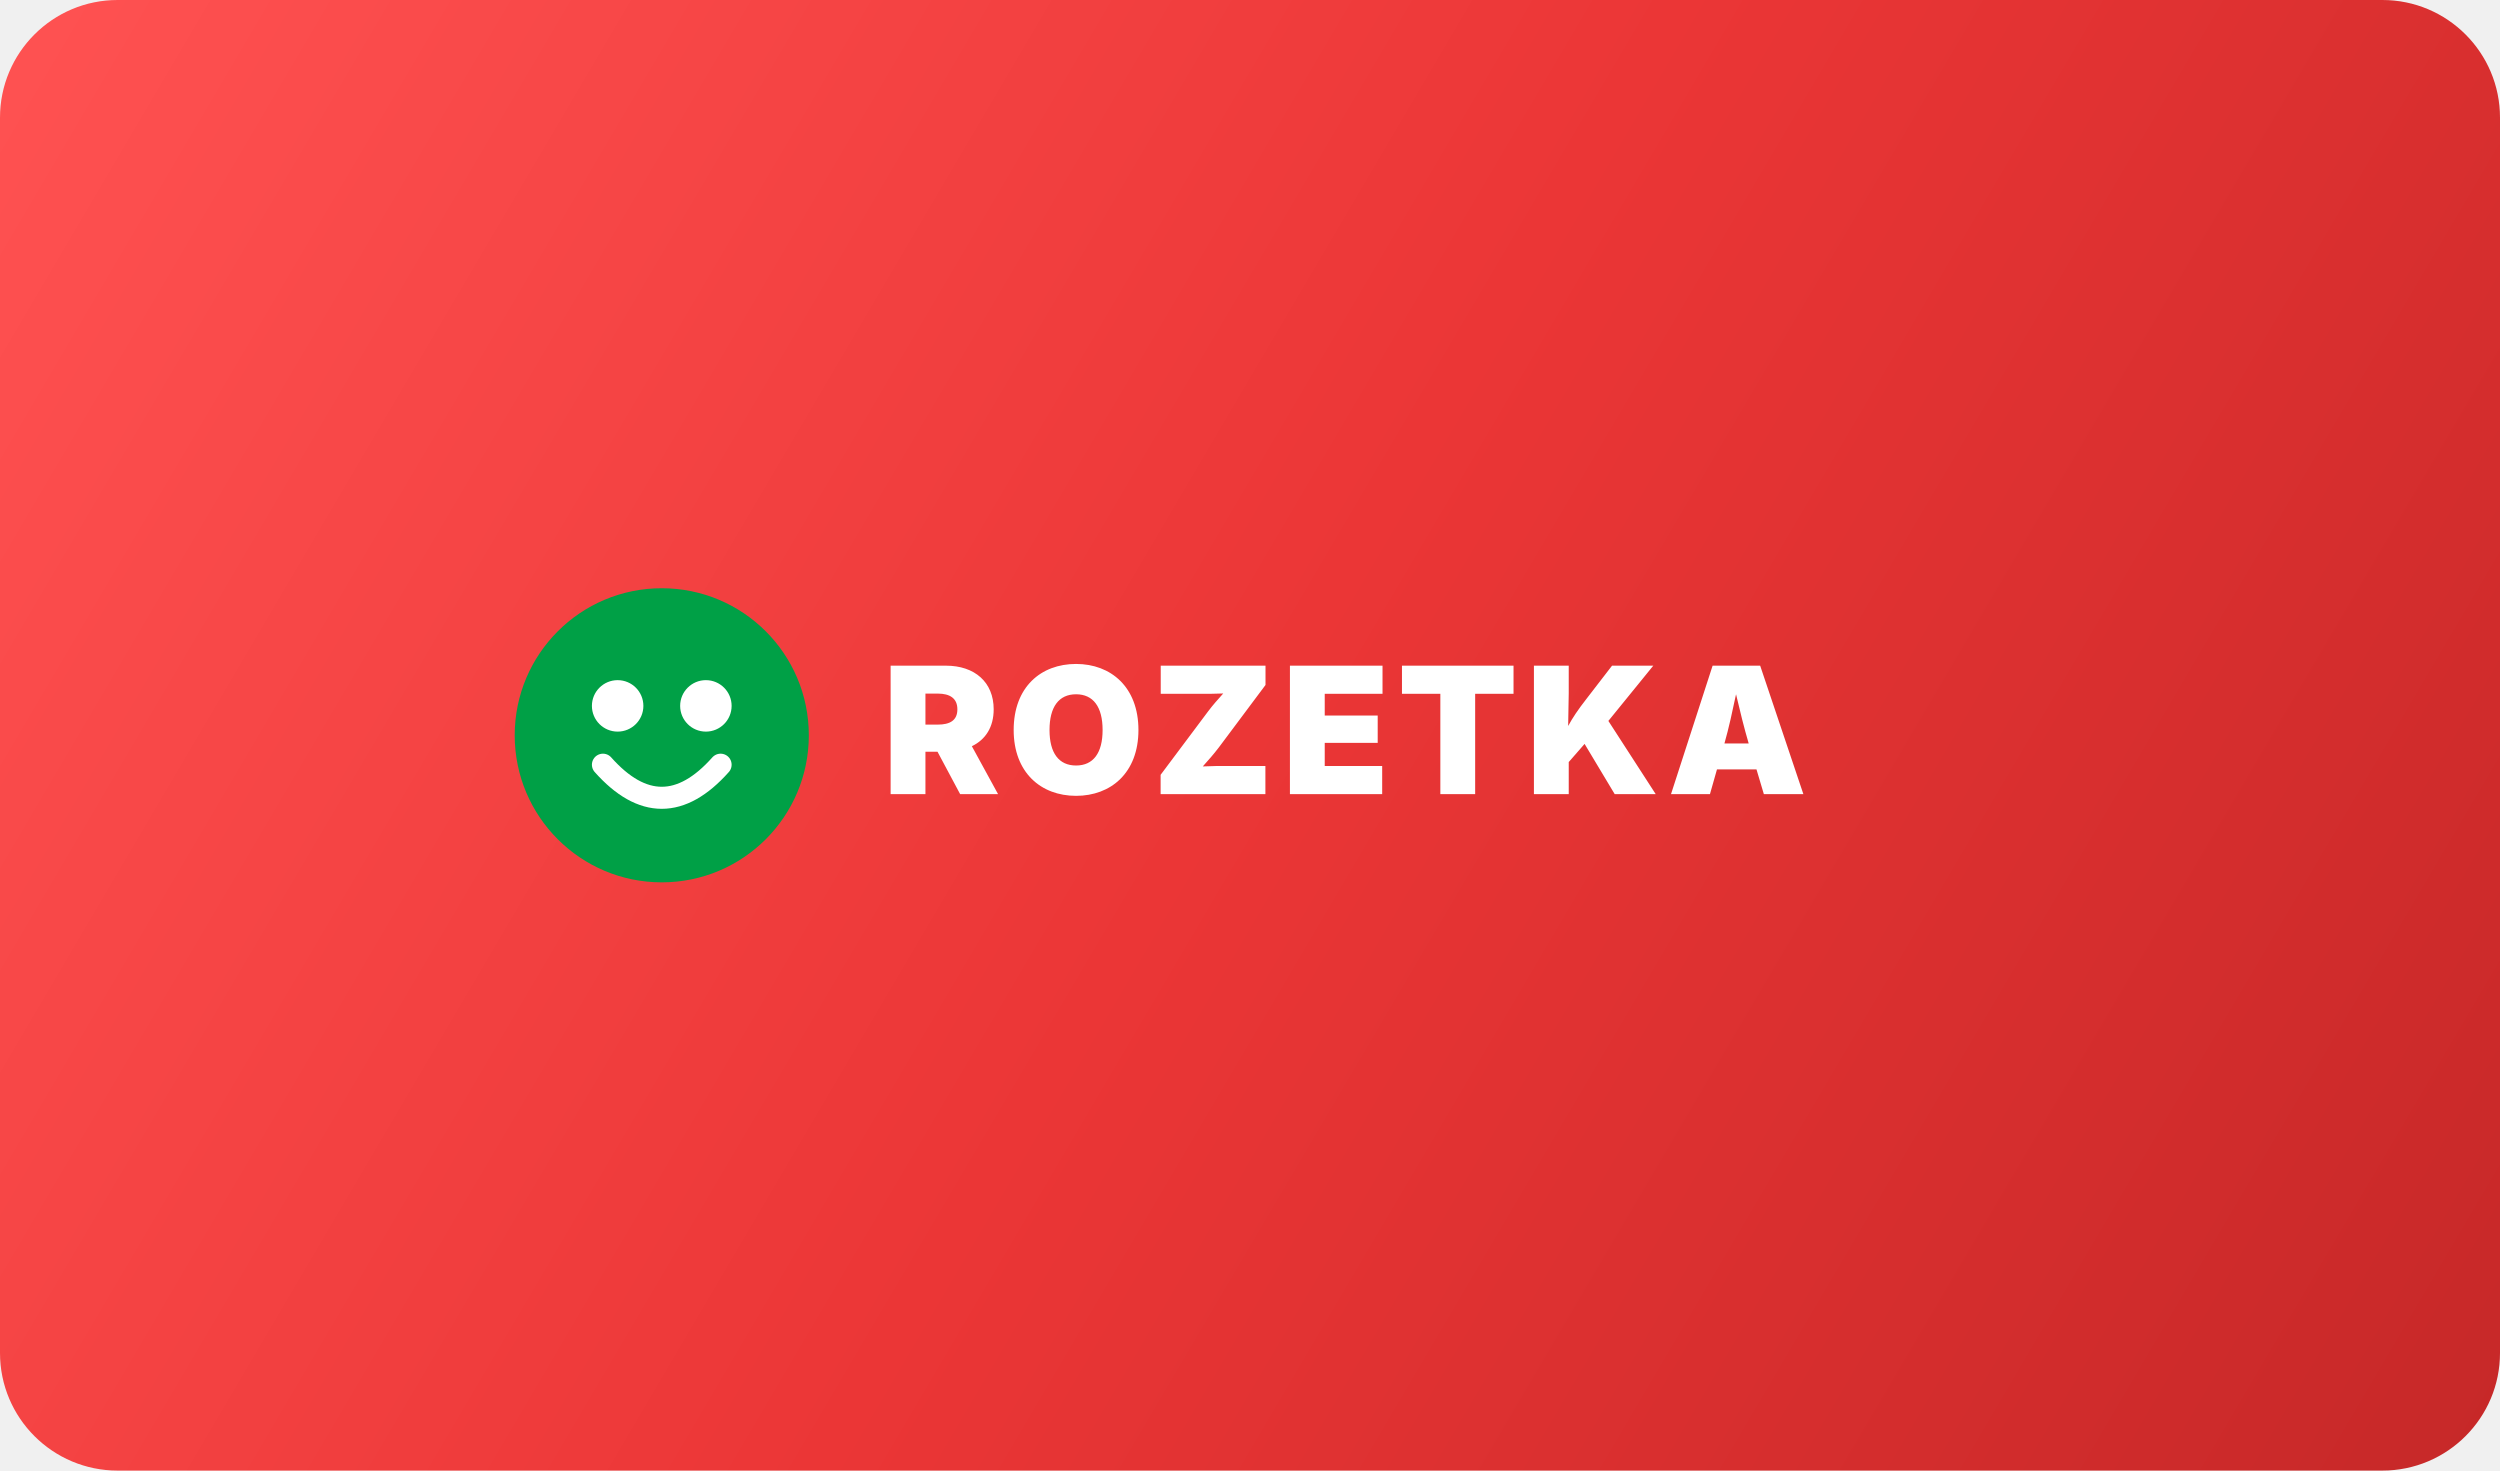
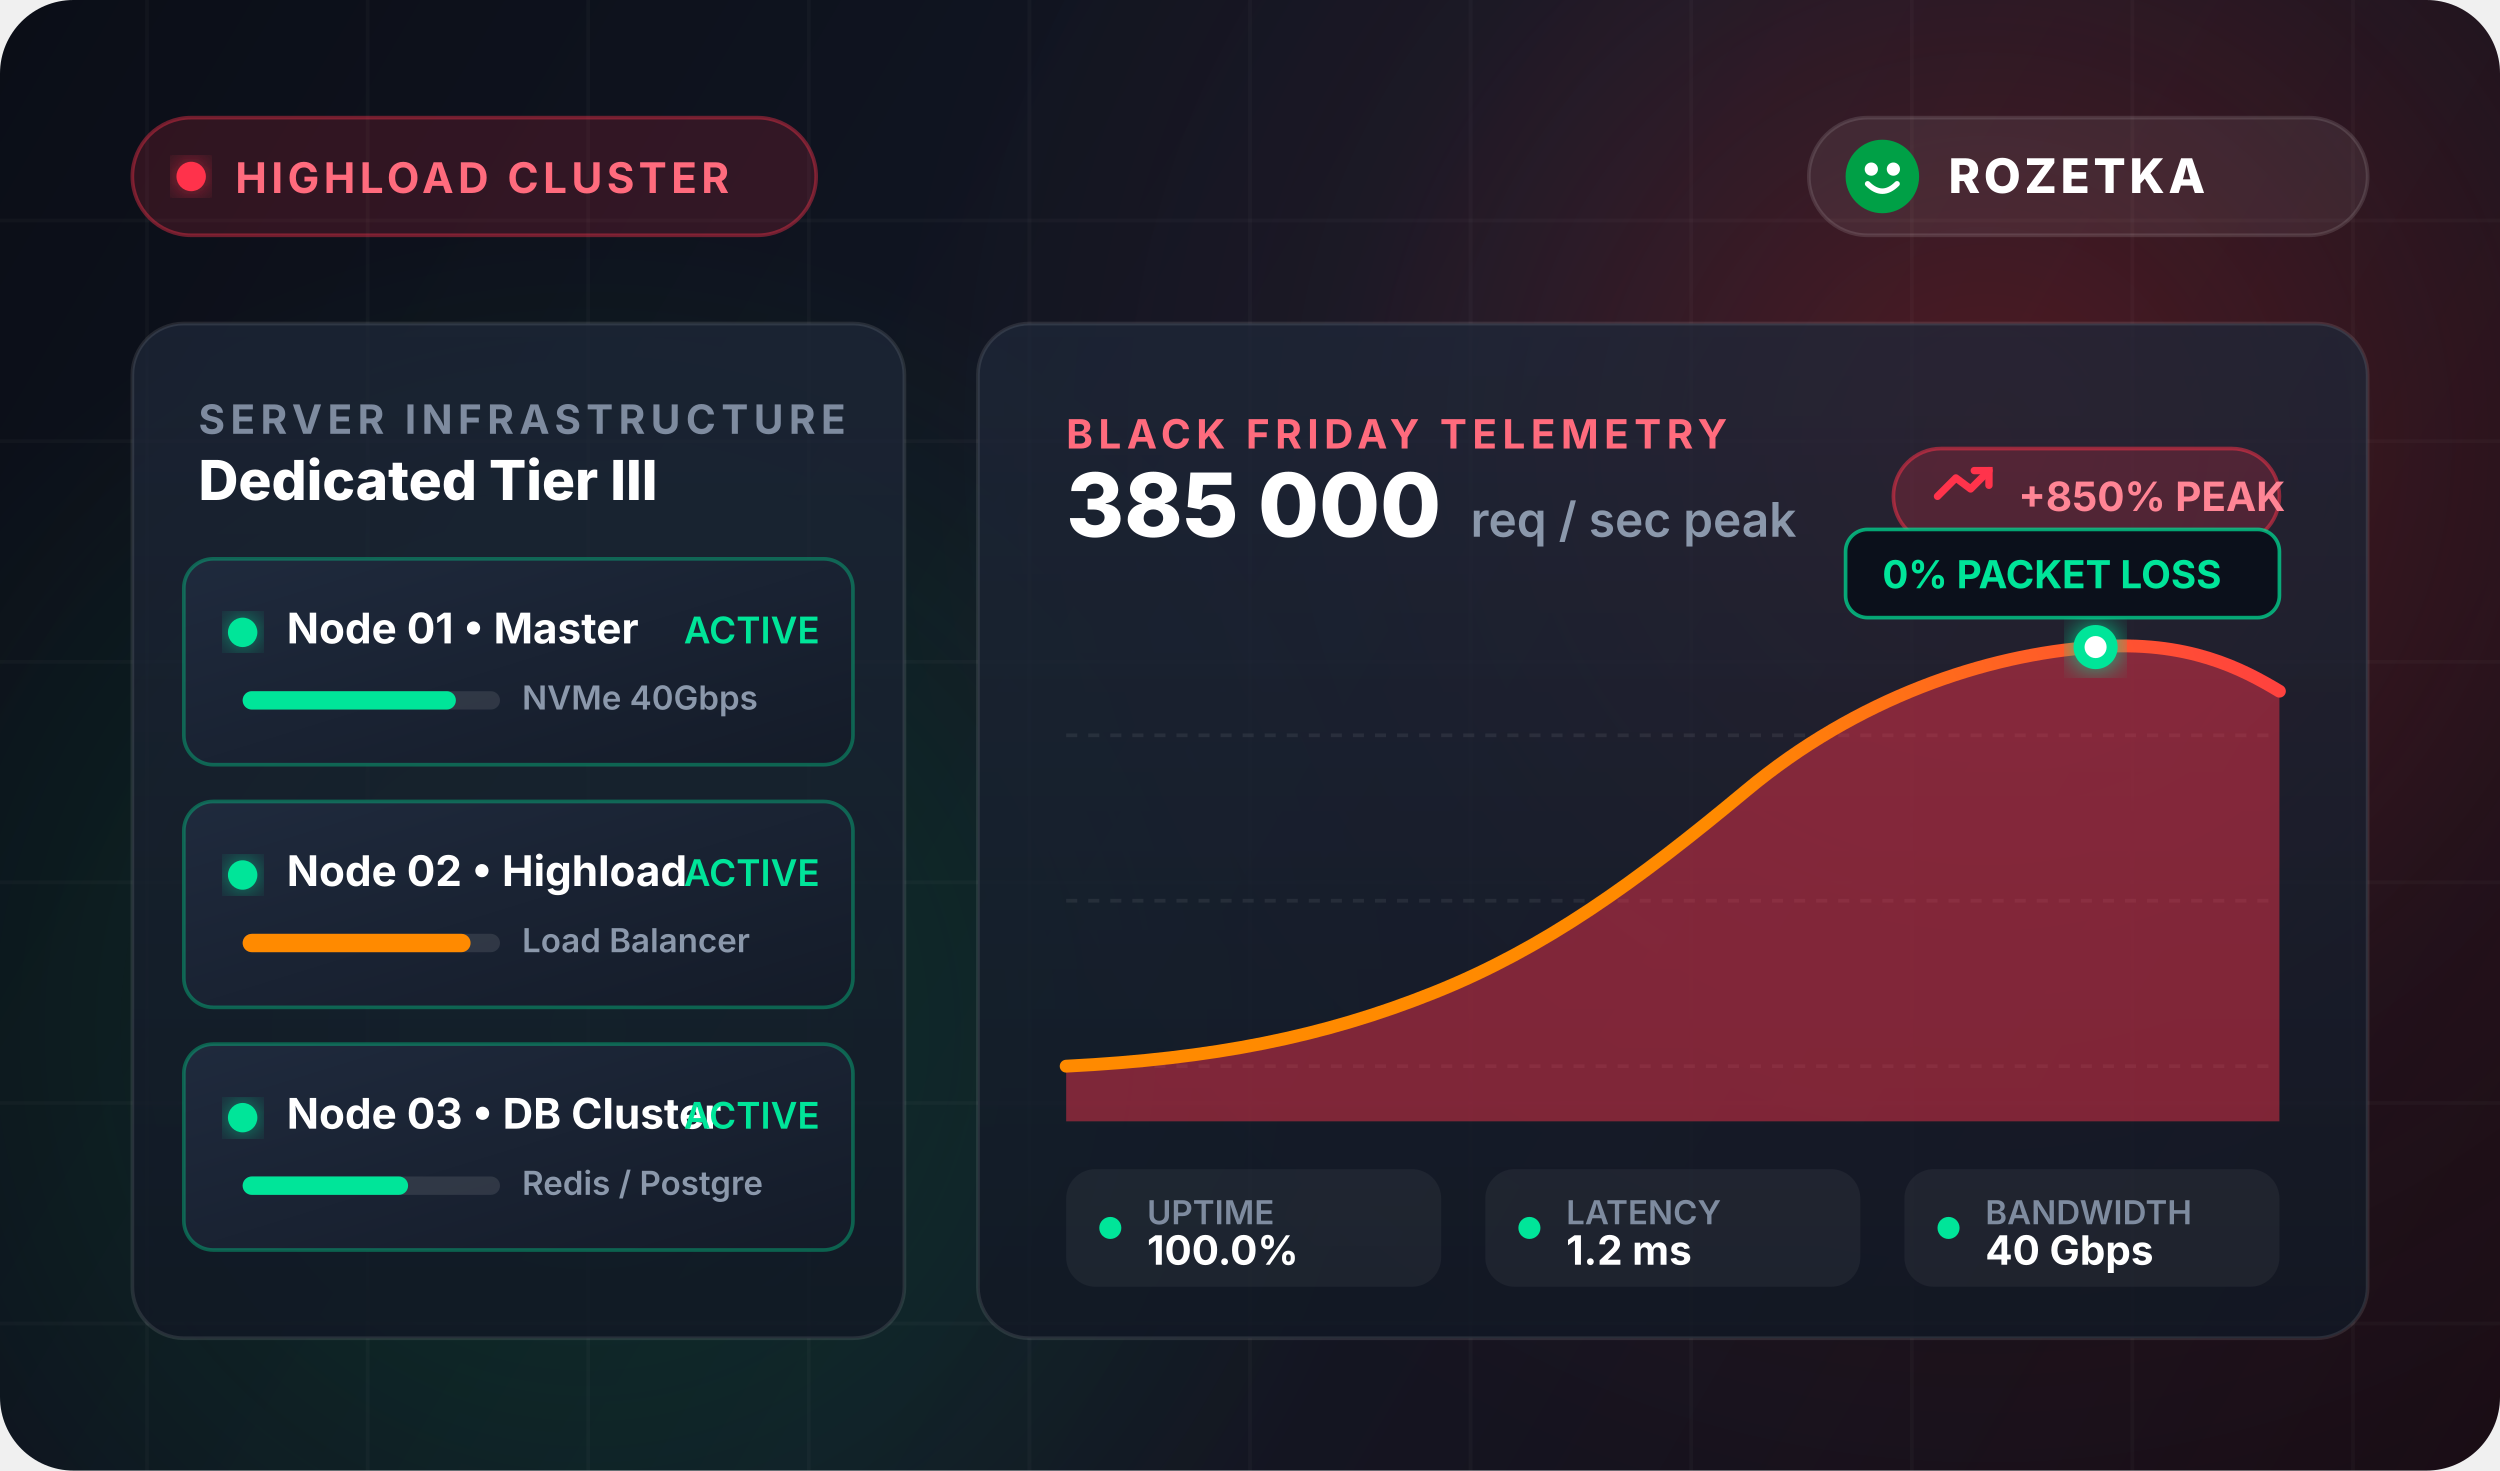
- <svg xmlns="http://www.w3.org/2000/svg" width="340" height="200" viewBox="0 0 340 200" fill="none">
+ <svg xmlns="http://www.w3.org/2000/svg" width="680" height="400" viewBox="0 0 680 400" fill="none">
  <defs>
-     <linearGradient id="gRoz" x1="0" y1="0" x2="340" y2="200" gradientUnits="userSpaceOnUse">
-       <stop offset="0%" stop-color="#FF5252" />
-       <stop offset="50%" stop-color="#EB3636" />
-       <stop offset="100%" stop-color="#C62828" />
+     <linearGradient id="bgGradRoz" x1="0" y1="0" x2="680" y2="400" gradientUnits="userSpaceOnUse">
+       <stop offset="0%" stop-color="#0B0E17" />
+       <stop offset="50%" stop-color="#121826" />
+       <stop offset="100%" stop-color="#1A0D15" />
    </linearGradient>
+     <radialGradient id="glowRed" cx="540" cy="120" r="300" gradientUnits="userSpaceOnUse">
+       <stop offset="0%" stop-color="#FF2A2A" stop-opacity="0.25" />
+       <stop offset="60%" stop-color="#EB3636" stop-opacity="0.05" />
+       <stop offset="100%" stop-color="#EB3636" stop-opacity="0" />
+     </radialGradient>
+     <radialGradient id="glowGreen" cx="160" cy="280" r="220" gradientUnits="userSpaceOnUse">
+       <stop offset="0%" stop-color="#00A046" stop-opacity="0.2" />
+       <stop offset="100%" stop-color="#00A046" stop-opacity="0" />
+     </radialGradient>
+     <linearGradient id="chartFillRoz" x1="0" y1="180" x2="0" y2="310" gradientUnits="userSpaceOnUse">
+       <stop offset="0%" stop-color="#FF334B" stop-opacity="0.45" />
+       <stop offset="70%" stop-color="#FF334B" stop-opacity="0.08" />
+       <stop offset="100%" stop-color="#FF334B" stop-opacity="0" />
+     </linearGradient>
+     <linearGradient id="chartLineRoz" x1="280" y1="310" x2="620" y2="180" gradientUnits="userSpaceOnUse">
+       <stop offset="0%" stop-color="#FF8A00" />
+       <stop offset="50%" stop-color="#FF334B" />
+       <stop offset="100%" stop-color="#00E599" />
+     </linearGradient>
+     <linearGradient id="panelBgRoz" x1="0" y1="0" x2="0" y2="1">
+       <stop offset="0%" stop-color="#1E2738" stop-opacity="0.75" />
+       <stop offset="100%" stop-color="#111824" stop-opacity="0.85" />
+     </linearGradient>
+     <linearGradient id="serverGradRoz" x1="0" y1="0" x2="1" y2="1">
+       <stop offset="0%" stop-color="#1F2A3D" />
+       <stop offset="100%" stop-color="#141B28" />
+     </linearGradient>
+     <clipPath id="clipRoz">
+       <rect width="680" height="400" rx="20" />
+     </clipPath>
+     <filter id="glowFiltRoz" x="-20%" y="-20%" width="140%" height="140%">
+       <feGaussianBlur stdDeviation="4" result="blur" />
+       <feMerge>
+         <feMergeNode in="blur" />
+         <feMergeNode in="SourceGraphic" />
+       </feMerge>
+     </filter>
  </defs>
-   <rect width="340" height="200" rx="16" fill="url(#gRoz)" />
-   <g transform="translate(68, 78)">
-     <circle cx="22" cy="22" r="20" fill="#00A046" />
-     <circle cx="16" cy="18" r="3.5" fill="#ffffff" />
-     <circle cx="28" cy="18" r="3.5" fill="#ffffff" />
-     <path d="M14 26 Q22 35 30 26" stroke="#ffffff" stroke-width="3" stroke-linecap="round" fill="none" />
-     <text x="52" y="30" font-family="'Inter', -apple-system, BlinkMacSystemFont, 'Segoe UI', Roboto, sans-serif" font-weight="900" font-size="24" fill="#ffffff" letter-spacing="1">ROZETKA</text>
+   <g clip-path="url(#clipRoz)">
+     <rect width="680" height="400" fill="url(#bgGradRoz)" />
+     <circle cx="540" cy="120" r="300" fill="url(#glowRed)" />
+     <circle cx="160" cy="280" r="220" fill="url(#glowGreen)" />
+     <path d="M40 0 V400 M100 0 V400 M160 0 V400 M220 0 V400 M280 0 V400 M340 0 V400 M400 0 V400 M460 0 V400 M520 0 V400 M580 0 V400 M640 0 V400" stroke="#ffffff" stroke-opacity="0.025" stroke-width="1" />
+     <path d="M0 60 H680 M0 120 H680 M0 180 H680 M0 240 H680 M0 300 H680 M0 360 H680" stroke="#ffffff" stroke-opacity="0.025" stroke-width="1" />
+     <g transform="translate(36, 32)">
+       <rect width="186" height="32" rx="16" fill="#FF334B" fill-opacity="0.15" stroke="#FF334B" stroke-opacity="0.4" stroke-width="1" />
+       <circle cx="16" cy="16" r="4" fill="#FF334B" filter="url(#glowFiltRoz)" />
+       <text x="28" y="20.5" font-family="'Inter', -apple-system, system-ui, sans-serif" font-weight="700" font-size="11.5" fill="#FF6B7D" letter-spacing="1.2">HIGHLOAD CLUSTER</text>
+     </g>
+     <g transform="translate(492, 32)">
+       <rect width="152" height="32" rx="16" fill="#ffffff" fill-opacity="0.07" stroke="#ffffff" stroke-opacity="0.12" stroke-width="1" />
+       <circle cx="20" cy="16" r="10" fill="#00A046" />
+       <circle cx="17" cy="14" r="1.8" fill="#ffffff" />
+       <circle cx="23" cy="14" r="1.8" fill="#ffffff" />
+       <path d="M16 18 Q20 22 24 18" stroke="#ffffff" stroke-width="1.5" stroke-linecap="round" fill="none" />
+       <text x="38" y="20.5" font-family="'Inter', -apple-system, system-ui, sans-serif" font-weight="800" font-size="13" fill="#ffffff" letter-spacing="1">ROZETKA</text>
+     </g>
+     <g transform="translate(36, 88)">
+       <rect width="210" height="276" rx="14" fill="url(#panelBgRoz)" stroke="#ffffff" stroke-opacity="0.1" stroke-width="1" />
+       <text x="18" y="30" font-family="'Inter', -apple-system, system-ui, sans-serif" font-weight="700" font-size="11" fill="#7E8B9F" letter-spacing="1.5">SERVER INFRASTRUCTURE</text>
+       <text x="18" y="48" font-family="'Inter', -apple-system, system-ui, sans-serif" font-weight="800" font-size="15" fill="#FFFFFF">Dedicated Tier III</text>
+       <g transform="translate(14, 64)">
+         <rect width="182" height="56" rx="8" fill="url(#serverGradRoz)" stroke="#00E599" stroke-opacity="0.35" stroke-width="1" />
+         <circle cx="16" cy="20" r="4" fill="#00E599" filter="url(#glowFiltRoz)" />
+         <text x="28" y="23" font-family="'Inter', -apple-system, system-ui, sans-serif" font-weight="700" font-size="11.5" fill="#FFFFFF">Node 01 • Master</text>
+         <text x="136" y="23" font-family="'Inter', -apple-system, system-ui, sans-serif" font-weight="600" font-size="10" fill="#00E599">ACTIVE</text>
+         <rect x="16" y="36" width="70" height="5" rx="2.5" fill="#ffffff" fill-opacity="0.1" />
+         <rect x="16" y="36" width="58" height="5" rx="2.5" fill="#00E599" />
+         <text x="92" y="41" font-family="'Inter', -apple-system, system-ui, sans-serif" font-weight="600" font-size="9" fill="#8B98AB">NVMe 40Gbps</text>
+       </g>
+       <g transform="translate(14, 130)">
+         <rect width="182" height="56" rx="8" fill="url(#serverGradRoz)" stroke="#00E599" stroke-opacity="0.35" stroke-width="1" />
+         <circle cx="16" cy="20" r="4" fill="#00E599" filter="url(#glowFiltRoz)" />
+         <text x="28" y="23" font-family="'Inter', -apple-system, system-ui, sans-serif" font-weight="700" font-size="11.5" fill="#FFFFFF">Node 02 • Highload</text>
+         <text x="136" y="23" font-family="'Inter', -apple-system, system-ui, sans-serif" font-weight="600" font-size="10" fill="#00E599">ACTIVE</text>
+         <rect x="16" y="36" width="70" height="5" rx="2.5" fill="#ffffff" fill-opacity="0.1" />
+         <rect x="16" y="36" width="62" height="5" rx="2.5" fill="#FF8A00" />
+         <text x="92" y="41" font-family="'Inter', -apple-system, system-ui, sans-serif" font-weight="600" font-size="9" fill="#8B98AB">Load Balancer</text>
+       </g>
+       <g transform="translate(14, 196)">
+         <rect width="182" height="56" rx="8" fill="url(#serverGradRoz)" stroke="#00E599" stroke-opacity="0.35" stroke-width="1" />
+         <circle cx="16" cy="20" r="4" fill="#00E599" filter="url(#glowFiltRoz)" />
+         <text x="28" y="23" font-family="'Inter', -apple-system, system-ui, sans-serif" font-weight="700" font-size="11.5" fill="#FFFFFF">Node 03 • DB Cluster</text>
+         <text x="136" y="23" font-family="'Inter', -apple-system, system-ui, sans-serif" font-weight="600" font-size="10" fill="#00E599">ACTIVE</text>
+         <rect x="16" y="36" width="70" height="5" rx="2.5" fill="#ffffff" fill-opacity="0.1" />
+         <rect x="16" y="36" width="45" height="5" rx="2.5" fill="#00E599" />
+         <text x="92" y="41" font-family="'Inter', -apple-system, system-ui, sans-serif" font-weight="600" font-size="9" fill="#8B98AB">Redis / Postgre</text>
+       </g>
+     </g>
+     <g transform="translate(266, 88)">
+       <rect width="378" height="276" rx="14" fill="url(#panelBgRoz)" stroke="#ffffff" stroke-opacity="0.1" stroke-width="1" />
+       <g transform="translate(24, 20)">
+         <text x="0" y="14" font-family="'Inter', -apple-system, system-ui, sans-serif" font-weight="700" font-size="11" fill="#FF6B7D" letter-spacing="1.5">BLACK FRIDAY TELEMETRY</text>
+         <text x="0" y="38" font-family="'Inter', -apple-system, system-ui, sans-serif" font-weight="800" font-size="24" fill="#FFFFFF">385 000</text>
+         <text x="110" y="38" font-family="'Inter', -apple-system, system-ui, sans-serif" font-weight="600" font-size="13" fill="#8B98AB">req / sec peak</text>
+         <g transform="translate(225, 14)">
+           <rect width="105" height="26" rx="13" fill="#FF334B" fill-opacity="0.2" stroke="#FF334B" stroke-opacity="0.5" />
+           <path d="M12 13 L17 8 L21 11 L26 6" stroke="#FF334B" stroke-width="2" stroke-linecap="round" stroke-linejoin="round" />
+           <path d="M22 6 H26 V10" stroke="#FF334B" stroke-width="2" stroke-linecap="round" />
+           <text x="34" y="17" font-family="'Inter', -apple-system, system-ui, sans-serif" font-weight="700" font-size="11" fill="#FF8595">+850% PEAK</text>
+         </g>
+       </g>
+       <g transform="translate(24, 82)">
+         <line x1="0" y1="30" x2="330" y2="30" stroke="#ffffff" stroke-opacity="0.07" stroke-dasharray="3 3" />
+         <line x1="0" y1="75" x2="330" y2="75" stroke="#ffffff" stroke-opacity="0.07" stroke-dasharray="3 3" />
+         <line x1="0" y1="120" x2="330" y2="120" stroke="#ffffff" stroke-opacity="0.07" stroke-dasharray="3 3" />
+         <path d="M0 120 C40 118 70 112 100 100 C130 88 155 70 185 45 C215 20 250 8 280 6 C305 4 320 12 330 18 L330 135 L0 135 Z" fill="url(#chartFillRoz)" />
+         <path d="M0 120 C40 118 70 112 100 100 C130 88 155 70 185 45 C215 20 250 8 280 6 C305 4 320 12 330 18" fill="none" stroke="url(#chartLineRoz)" stroke-width="3.5" stroke-linecap="round" />
+         <circle cx="280" cy="6" r="6" fill="#00E599" filter="url(#glowFiltRoz)" />
+         <circle cx="280" cy="6" r="3" fill="#ffffff" />
+         <g transform="translate(212, -26)">
+           <rect width="118" height="24" rx="6" fill="#0B101B" stroke="#00E599" stroke-opacity="0.7" stroke-width="1" />
+           <text x="10" y="16" font-family="'Inter', -apple-system, system-ui, sans-serif" font-weight="700" font-size="10.5" fill="#00E599">0% PACKET LOSS</text>
+         </g>
+       </g>
+       <g transform="translate(24, 230)">
+         <g transform="translate(0, 0)">
+           <rect width="102" height="32" rx="8" fill="#ffffff" fill-opacity="0.05" />
+           <circle cx="12" cy="16" r="3" fill="#00E599" />
+           <text x="22" y="15" font-family="'Inter', -apple-system, system-ui, sans-serif" font-weight="600" font-size="9" fill="#7E8B9F">UPTIME</text>
+           <text x="22" y="26" font-family="'Inter', -apple-system, system-ui, sans-serif" font-weight="700" font-size="11" fill="#FFFFFF">100.0%</text>
+         </g>
+         <g transform="translate(114, 0)">
+           <rect width="102" height="32" rx="8" fill="#ffffff" fill-opacity="0.05" />
+           <circle cx="12" cy="16" r="3" fill="#00E599" />
+           <text x="22" y="15" font-family="'Inter', -apple-system, system-ui, sans-serif" font-weight="600" font-size="9" fill="#7E8B9F">LATENCY</text>
+           <text x="22" y="26" font-family="'Inter', -apple-system, system-ui, sans-serif" font-weight="700" font-size="11" fill="#FFFFFF">1.2 ms</text>
+         </g>
+         <g transform="translate(228, 0)">
+           <rect width="102" height="32" rx="8" fill="#ffffff" fill-opacity="0.05" />
+           <circle cx="12" cy="16" r="3" fill="#00E599" />
+           <text x="22" y="15" font-family="'Inter', -apple-system, system-ui, sans-serif" font-weight="600" font-size="9" fill="#7E8B9F">BANDWIDTH</text>
+           <text x="22" y="26" font-family="'Inter', -apple-system, system-ui, sans-serif" font-weight="700" font-size="11" fill="#FFFFFF">40 Gbps</text>
+         </g>
+       </g>
+     </g>
  </g>
</svg>
